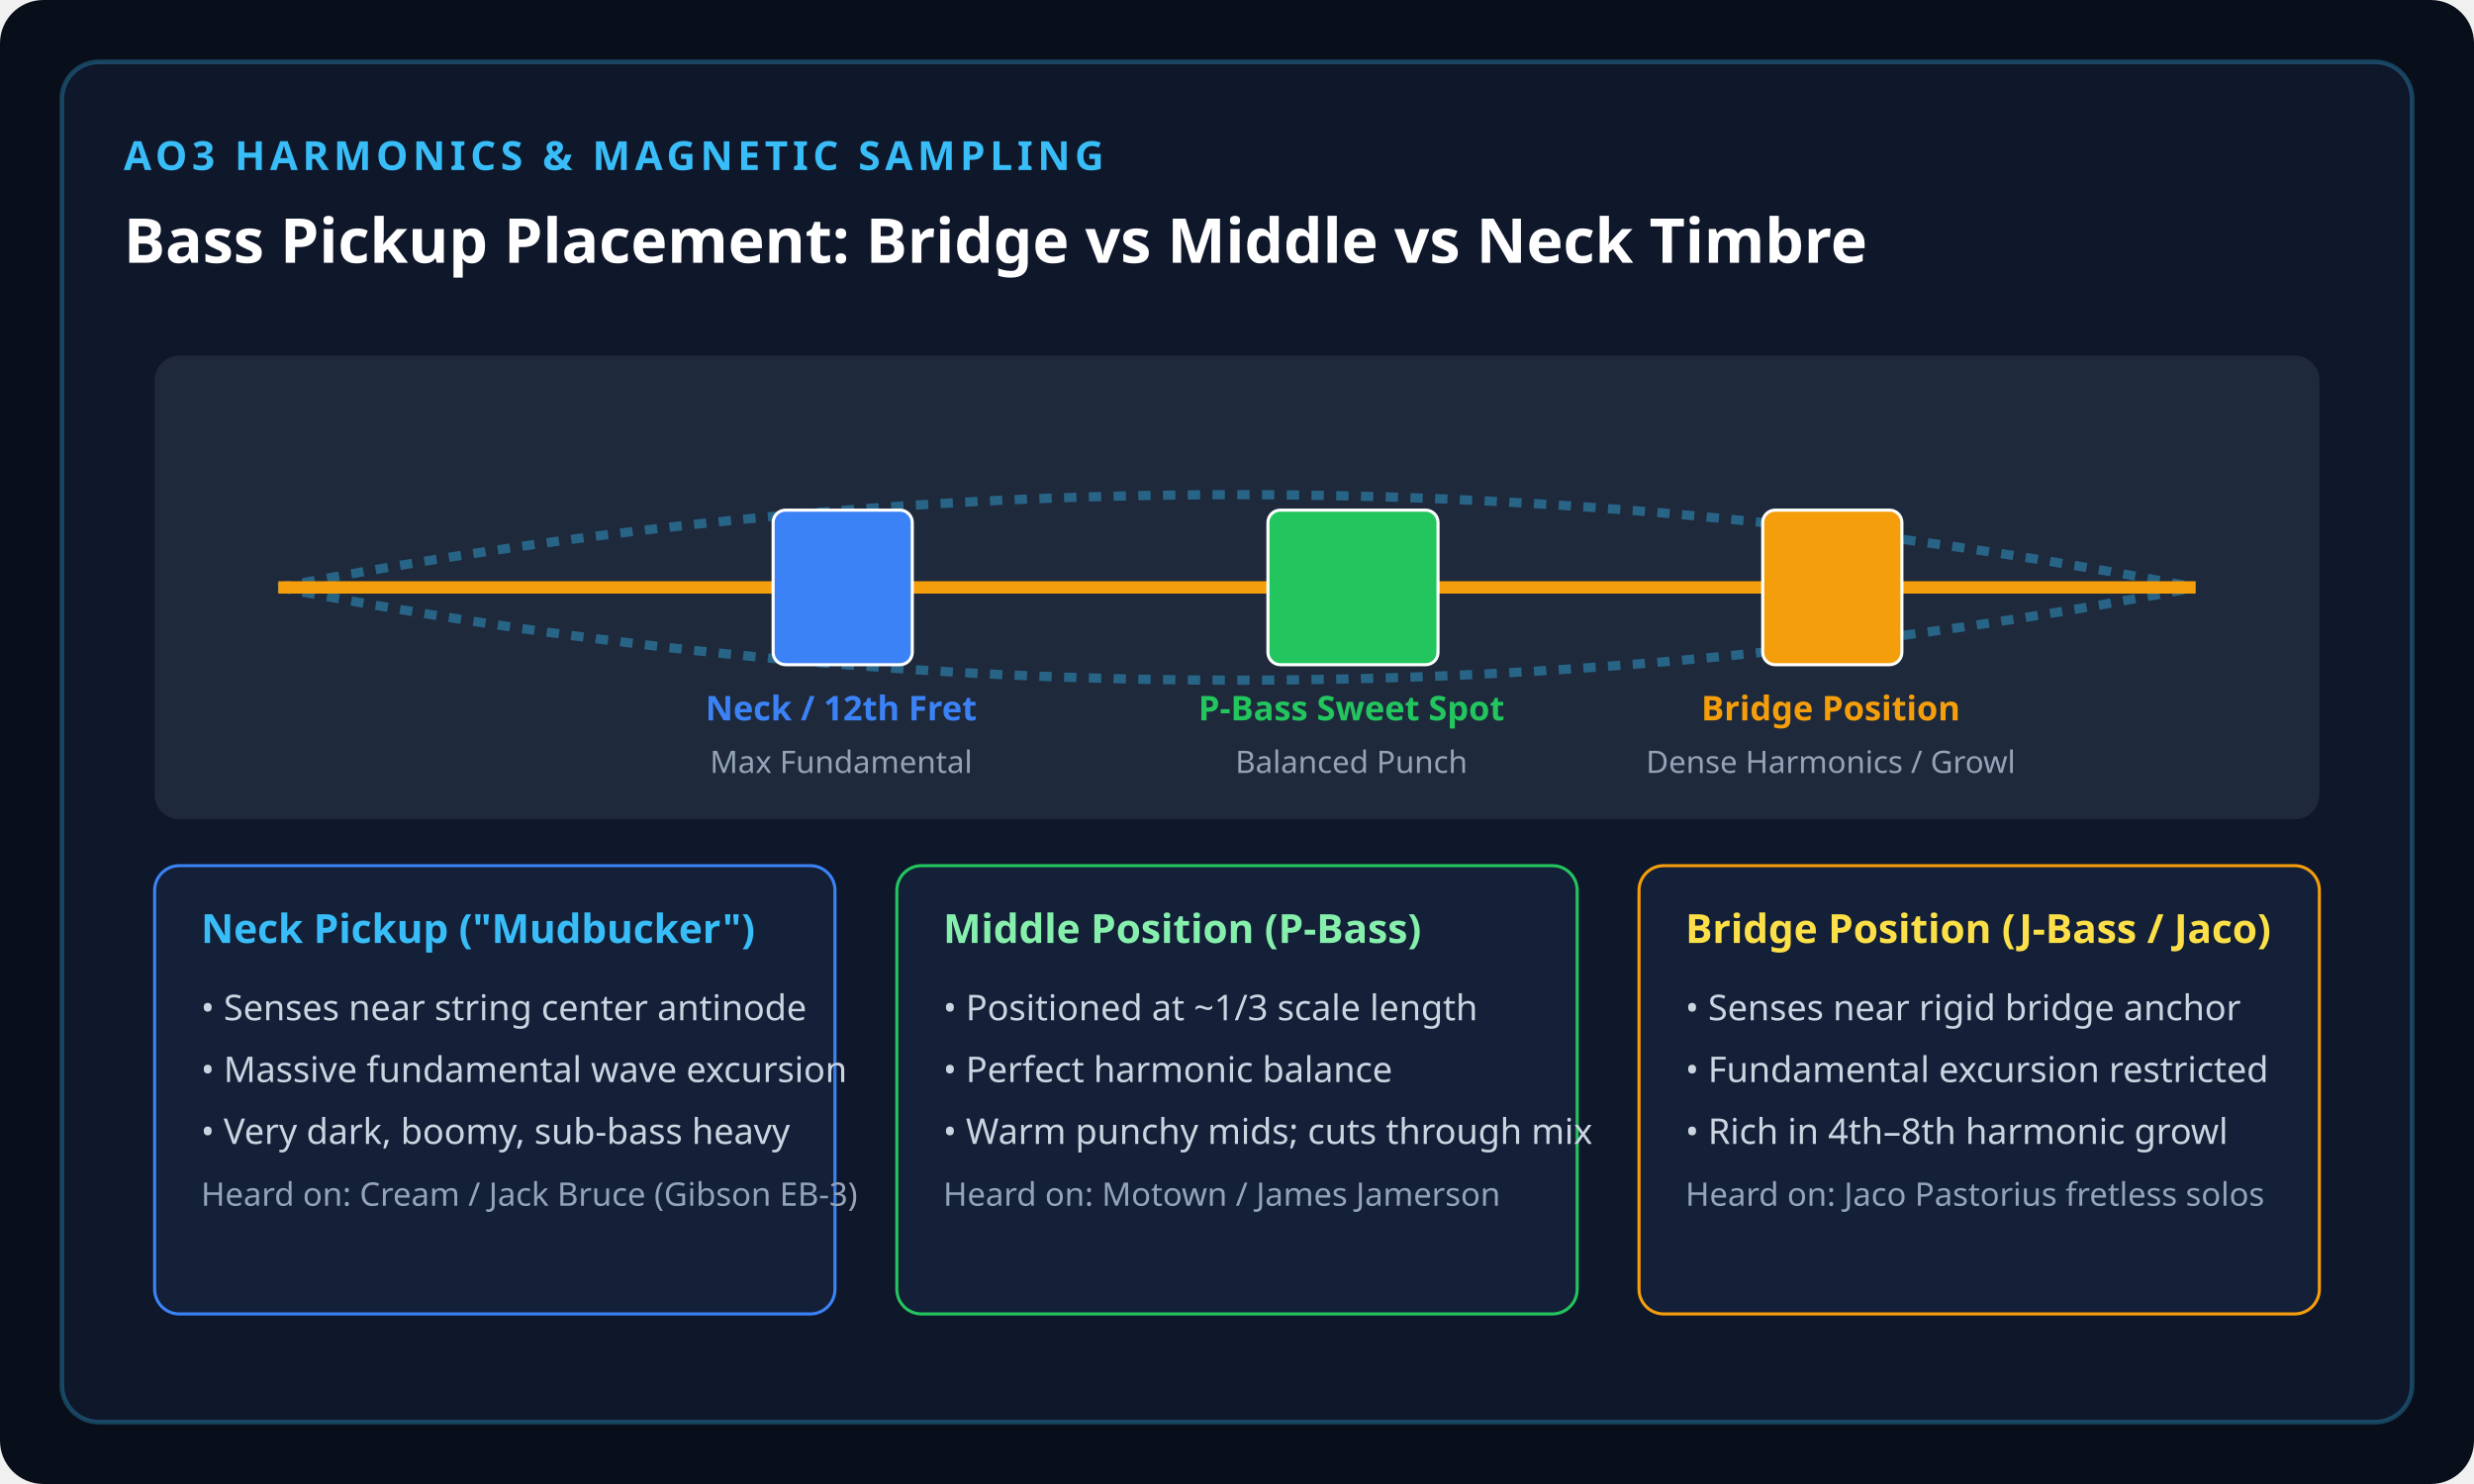
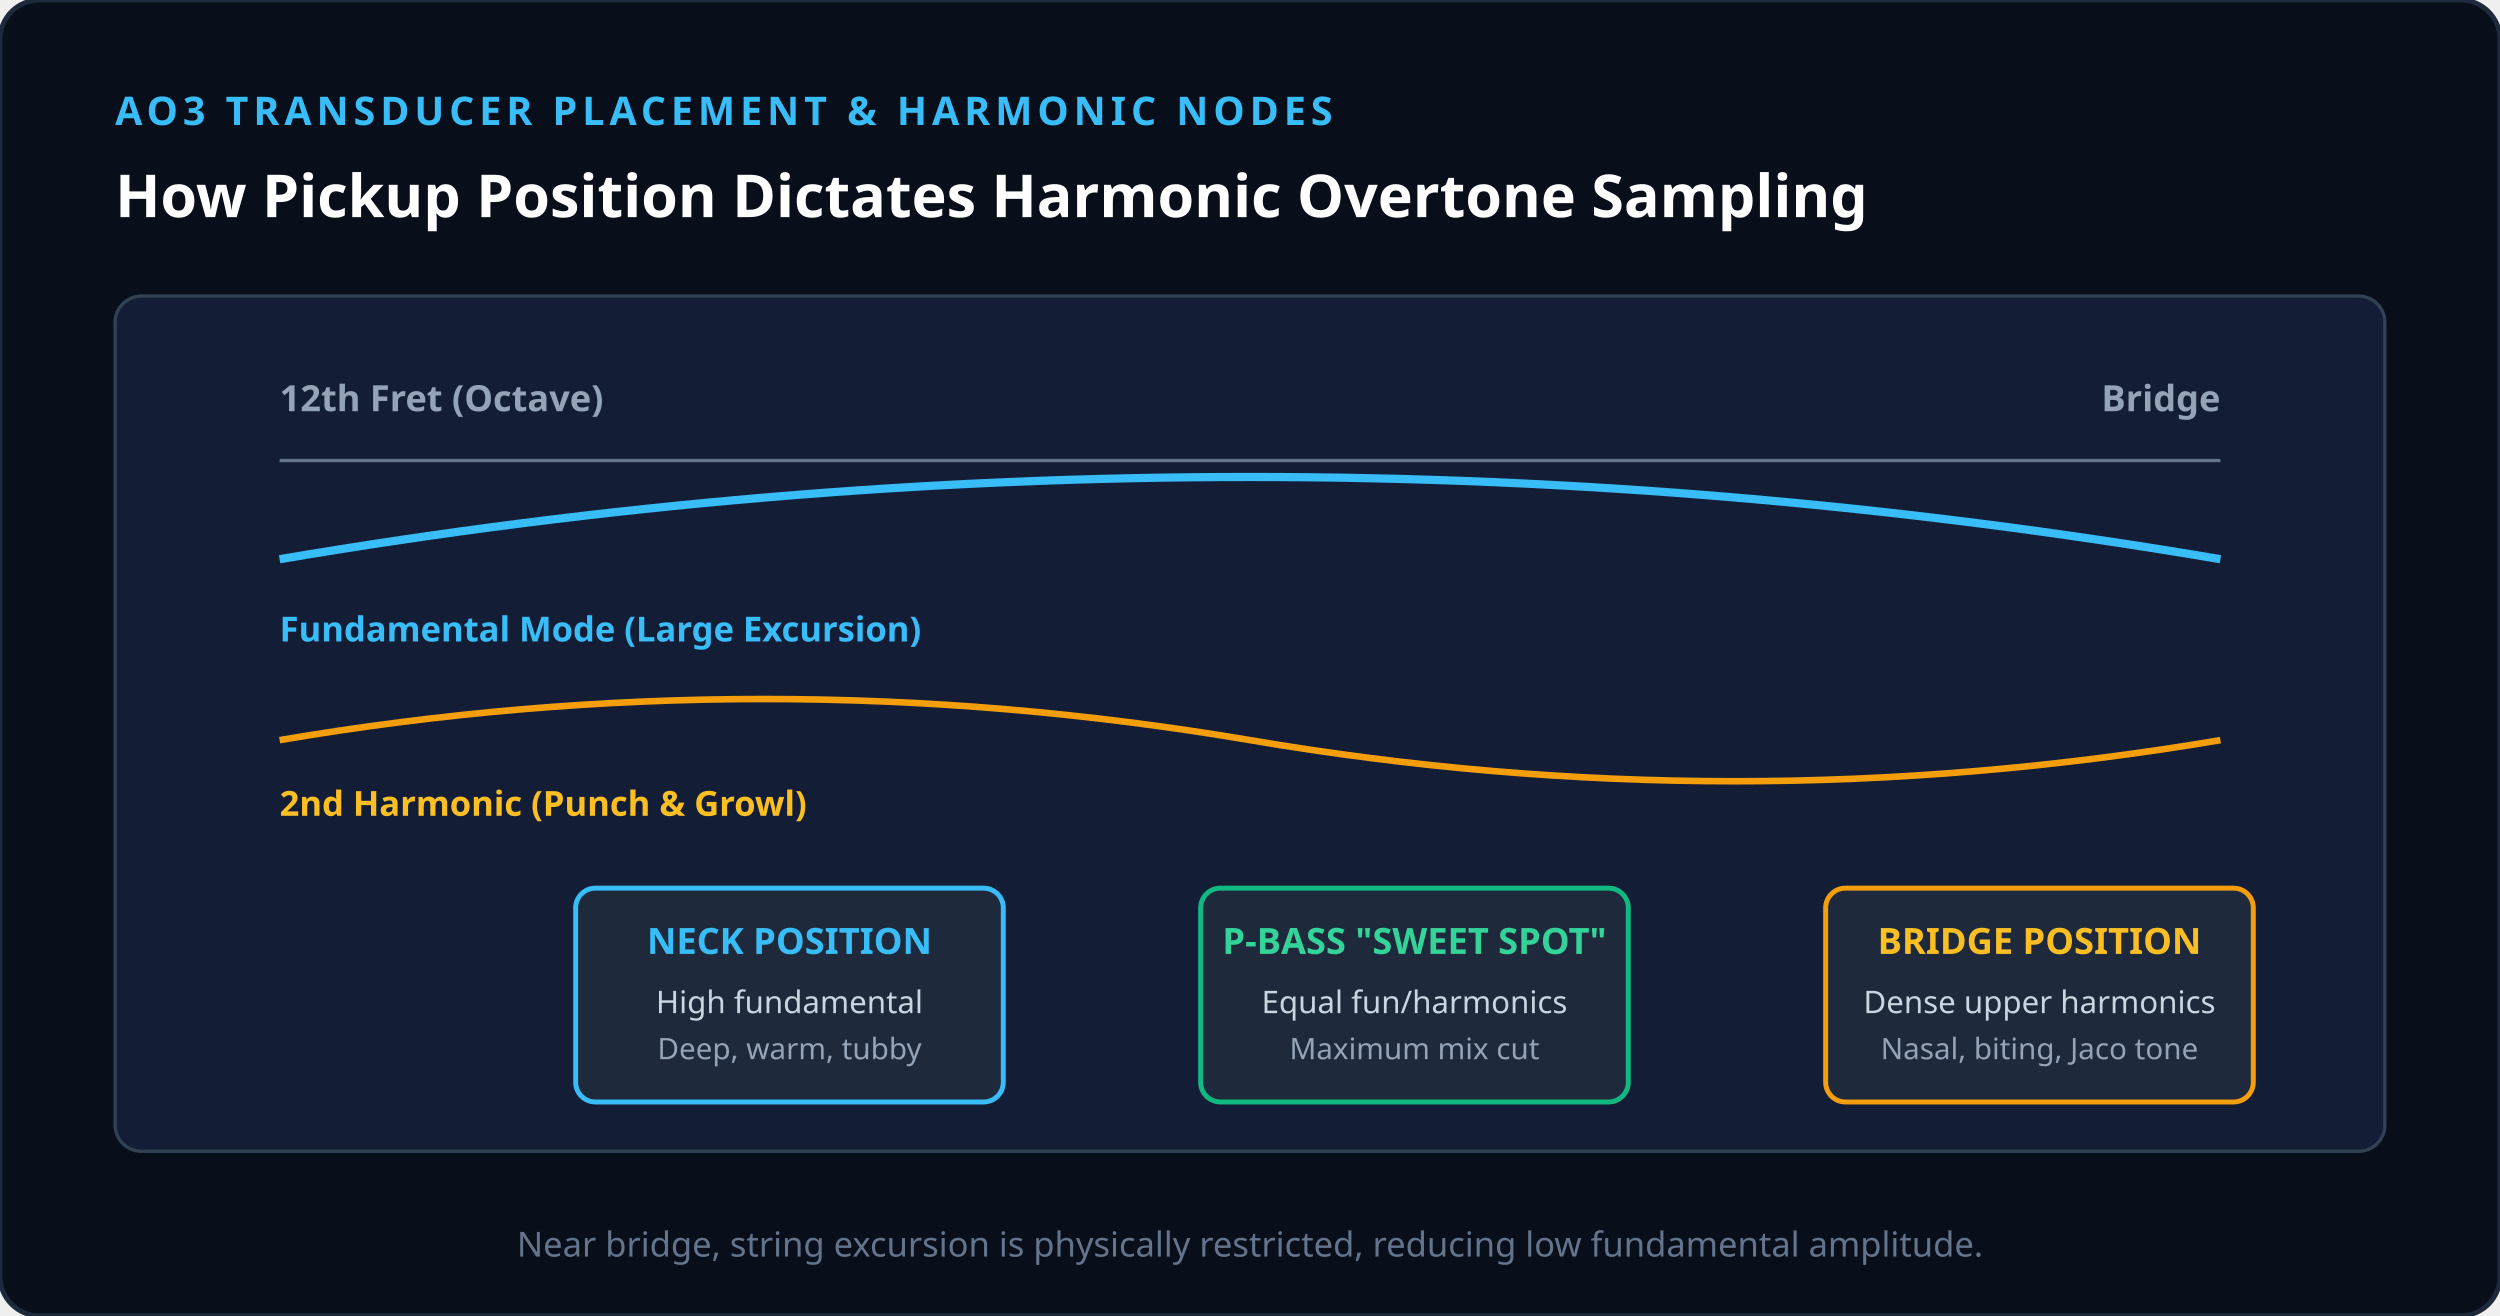
- <svg xmlns="http://www.w3.org/2000/svg" viewBox="0 0 800 480" width="100%" height="100%">
-   <rect width="800" height="480" fill="#080e1a" rx="14" />
-   <rect x="20" y="20" width="760" height="440" fill="#0f172a" stroke="rgba(56,189,248,0.3)" stroke-width="1.5" rx="12" />
-   <text x="40" y="55" fill="#38bdf8" font-family="system-ui, sans-serif" font-size="13" font-weight="800" letter-spacing="1.5">AO3 HARMONICS &amp; MAGNETIC SAMPLING</text>
-   <text x="40" y="85" fill="#ffffff" font-family="system-ui, sans-serif" font-size="20" font-weight="900">Bass Pickup Placement: Bridge vs Middle vs Neck Timbre</text>
-   <g transform="translate(50, 115)">
-     <rect x="0" y="0" width="700" height="150" fill="#1e293b" rx="8" />
-     <path d="M 40,75 Q 350,15 660,75" fill="none" stroke="rgba(56,189,248,0.4)" stroke-width="3" stroke-dasharray="4 4" />
-     <path d="M 40,75 Q 350,135 660,75" fill="none" stroke="rgba(56,189,248,0.4)" stroke-width="3" stroke-dasharray="4 4" />
-     <line x1="40" y1="75" x2="660" y2="75" stroke="#f59e0b" stroke-width="4" />
-     <rect x="200" y="50" width="45" height="50" fill="#3b82f6" rx="4" stroke="#ffffff" />
-     <text x="222" y="118" fill="#3b82f6" font-family="system-ui, sans-serif" font-size="11" font-weight="800" text-anchor="middle">Neck / 12th Fret</text>
-     <text x="222" y="135" fill="#94a3b8" font-family="system-ui, sans-serif" font-size="10" text-anchor="middle">Max Fundamental</text>
-     <rect x="360" y="50" width="55" height="50" fill="#22c55e" rx="4" stroke="#ffffff" />
-     <text x="387" y="118" fill="#22c55e" font-family="system-ui, sans-serif" font-size="11" font-weight="800" text-anchor="middle">P-Bass Sweet Spot</text>
-     <text x="387" y="135" fill="#94a3b8" font-family="system-ui, sans-serif" font-size="10" text-anchor="middle">Balanced Punch</text>
-     <rect x="520" y="50" width="45" height="50" fill="#f59e0b" rx="4" stroke="#ffffff" />
-     <text x="542" y="118" fill="#f59e0b" font-family="system-ui, sans-serif" font-size="11" font-weight="800" text-anchor="middle">Bridge Position</text>
-     <text x="542" y="135" fill="#94a3b8" font-family="system-ui, sans-serif" font-size="10" text-anchor="middle">Dense Harmonics / Growl</text>
+ <svg xmlns="http://www.w3.org/2000/svg" viewBox="0 0 760 400" width="100%" height="100%">
+   <rect width="760" height="400" rx="12" fill="#080e1a" stroke="#1e293b" stroke-width="1.5" />
+   <text x="35" y="38" fill="#38bdf8" font-family="system-ui, sans-serif" font-size="12" font-weight="800" letter-spacing="1.5">AO3 TRANSDUCER PLACEMENT &amp; HARMONIC NODES</text>
+   <text x="35" y="66" fill="#ffffff" font-family="system-ui, sans-serif" font-size="18" font-weight="900">How Pickup Position Dictates Harmonic Overtone Sampling</text>
+   <g transform="translate(35, 90)">
+     <rect width="690" height="260" rx="8" fill="#131e36" stroke="#334155" stroke-width="1" />
+     <line x1="50" y1="50" x2="640" y2="50" stroke="#64748b" stroke-width="1" />
+     <text x="50" y="35" fill="#94a3b8" font-family="system-ui, sans-serif" font-size="11" font-weight="700">12th Fret (Octave)</text>
+     <text x="640" y="35" fill="#94a3b8" font-family="system-ui, sans-serif" font-size="11" font-weight="700" text-anchor="end">Bridge</text>
+     <path d="M 50 80 Q 345 30 640 80" fill="none" stroke="#38bdf8" stroke-width="2.5" />
+     <text x="50" y="105" fill="#38bdf8" font-family="system-ui, sans-serif" font-size="10.5" font-weight="700">Fundamental Mode (Large Excursion)</text>
+     <path d="M 50 135 Q 197 110 345 135 Q 492 160 640 135" fill="none" stroke="#f59e0b" stroke-width="2" />
+     <text x="50" y="158" fill="#fbbf24" font-family="system-ui, sans-serif" font-size="10.5" font-weight="700">2nd Harmonic (Punch &amp; Growl)</text>
+     <g transform="translate(140, 180)">
+       <rect width="130" height="65" rx="6" fill="#1e293b" stroke="#38bdf8" stroke-width="1.5" />
+       <text x="65" y="20" fill="#38bdf8" font-family="system-ui, sans-serif" font-size="11" font-weight="800" text-anchor="middle">NECK POSITION</text>
+       <text x="65" y="38" fill="#cbd5e1" font-family="system-ui, sans-serif" font-size="9.5" text-anchor="middle">High fundamental</text>
+       <text x="65" y="52" fill="#94a3b8" font-family="system-ui, sans-serif" font-size="9" text-anchor="middle">Deep, warm, tubby</text>
+     </g>
+     <g transform="translate(330, 180)">
+       <rect width="130" height="65" rx="6" fill="#1e293b" stroke="#10b981" stroke-width="1.5" />
+       <text x="65" y="20" fill="#34d399" font-family="system-ui, sans-serif" font-size="11" font-weight="800" text-anchor="middle">P-BASS "SWEET SPOT"</text>
+       <text x="65" y="38" fill="#cbd5e1" font-family="system-ui, sans-serif" font-size="9.5" text-anchor="middle">Equal fun/harmonics</text>
+       <text x="65" y="52" fill="#94a3b8" font-family="system-ui, sans-serif" font-size="9" text-anchor="middle">Maximum mix cut</text>
+     </g>
+     <g transform="translate(520, 180)">
+       <rect width="130" height="65" rx="6" fill="#1e293b" stroke="#f59e0b" stroke-width="1.5" />
+       <text x="65" y="20" fill="#fbbf24" font-family="system-ui, sans-serif" font-size="11" font-weight="800" text-anchor="middle">BRIDGE POSITION</text>
+       <text x="65" y="38" fill="#cbd5e1" font-family="system-ui, sans-serif" font-size="9.5" text-anchor="middle">Dense upper harmonics</text>
+       <text x="65" y="52" fill="#94a3b8" font-family="system-ui, sans-serif" font-size="9" text-anchor="middle">Nasal, biting, Jaco tone</text>
+     </g>
  </g>
-   <g transform="translate(50, 280)">
-     <rect x="0" y="0" width="220" height="145" fill="#142038" rx="8" stroke="#3b82f6" />
-     <text x="15" y="25" fill="#38bdf8" font-family="system-ui, sans-serif" font-size="13" font-weight="800">Neck Pickup ("Mudbucker")</text>
-     <text x="15" y="50" fill="#cbd5e1" font-family="system-ui, sans-serif" font-size="11.5">• Senses near string center antinode</text>
-     <text x="15" y="70" fill="#cbd5e1" font-family="system-ui, sans-serif" font-size="11.5">• Massive fundamental wave excursion</text>
-     <text x="15" y="90" fill="#cbd5e1" font-family="system-ui, sans-serif" font-size="11.5">• Very dark, boomy, sub-bass heavy</text>
-     <text x="15" y="110" fill="#94a3b8" font-family="system-ui, sans-serif" font-size="10.5">Heard on: Cream / Jack Bruce (Gibson EB-3)</text>
-     <rect x="240" y="0" width="220" height="145" fill="#142038" rx="8" stroke="#22c55e" />
-     <text x="255" y="25" fill="#86efac" font-family="system-ui, sans-serif" font-size="13" font-weight="800">Middle Position (P-Bass)</text>
-     <text x="255" y="50" fill="#cbd5e1" font-family="system-ui, sans-serif" font-size="11.5">• Positioned at ~1/3 scale length</text>
-     <text x="255" y="70" fill="#cbd5e1" font-family="system-ui, sans-serif" font-size="11.5">• Perfect harmonic balance</text>
-     <text x="255" y="90" fill="#cbd5e1" font-family="system-ui, sans-serif" font-size="11.5">• Warm punchy mids; cuts through mix</text>
-     <text x="255" y="110" fill="#94a3b8" font-family="system-ui, sans-serif" font-size="10.5">Heard on: Motown / James Jamerson</text>
-     <rect x="480" y="0" width="220" height="145" fill="#142038" rx="8" stroke="#f59e0b" />
-     <text x="495" y="25" fill="#fde047" font-family="system-ui, sans-serif" font-size="13" font-weight="800">Bridge Position (J-Bass / Jaco)</text>
-     <text x="495" y="50" fill="#cbd5e1" font-family="system-ui, sans-serif" font-size="11.5">• Senses near rigid bridge anchor</text>
-     <text x="495" y="70" fill="#cbd5e1" font-family="system-ui, sans-serif" font-size="11.5">• Fundamental excursion restricted</text>
-     <text x="495" y="90" fill="#cbd5e1" font-family="system-ui, sans-serif" font-size="11.5">• Rich in 4th–8th harmonic growl</text>
-     <text x="495" y="110" fill="#94a3b8" font-family="system-ui, sans-serif" font-size="10.5">Heard on: Jaco Pastorius fretless solos</text>
-   </g>
+   <text x="380" y="382" fill="#64748b" font-family="system-ui, sans-serif" font-size="10.5" text-anchor="middle">Near bridge, string excursion is physically restricted, reducing low fundamental amplitude.</text>
</svg>
